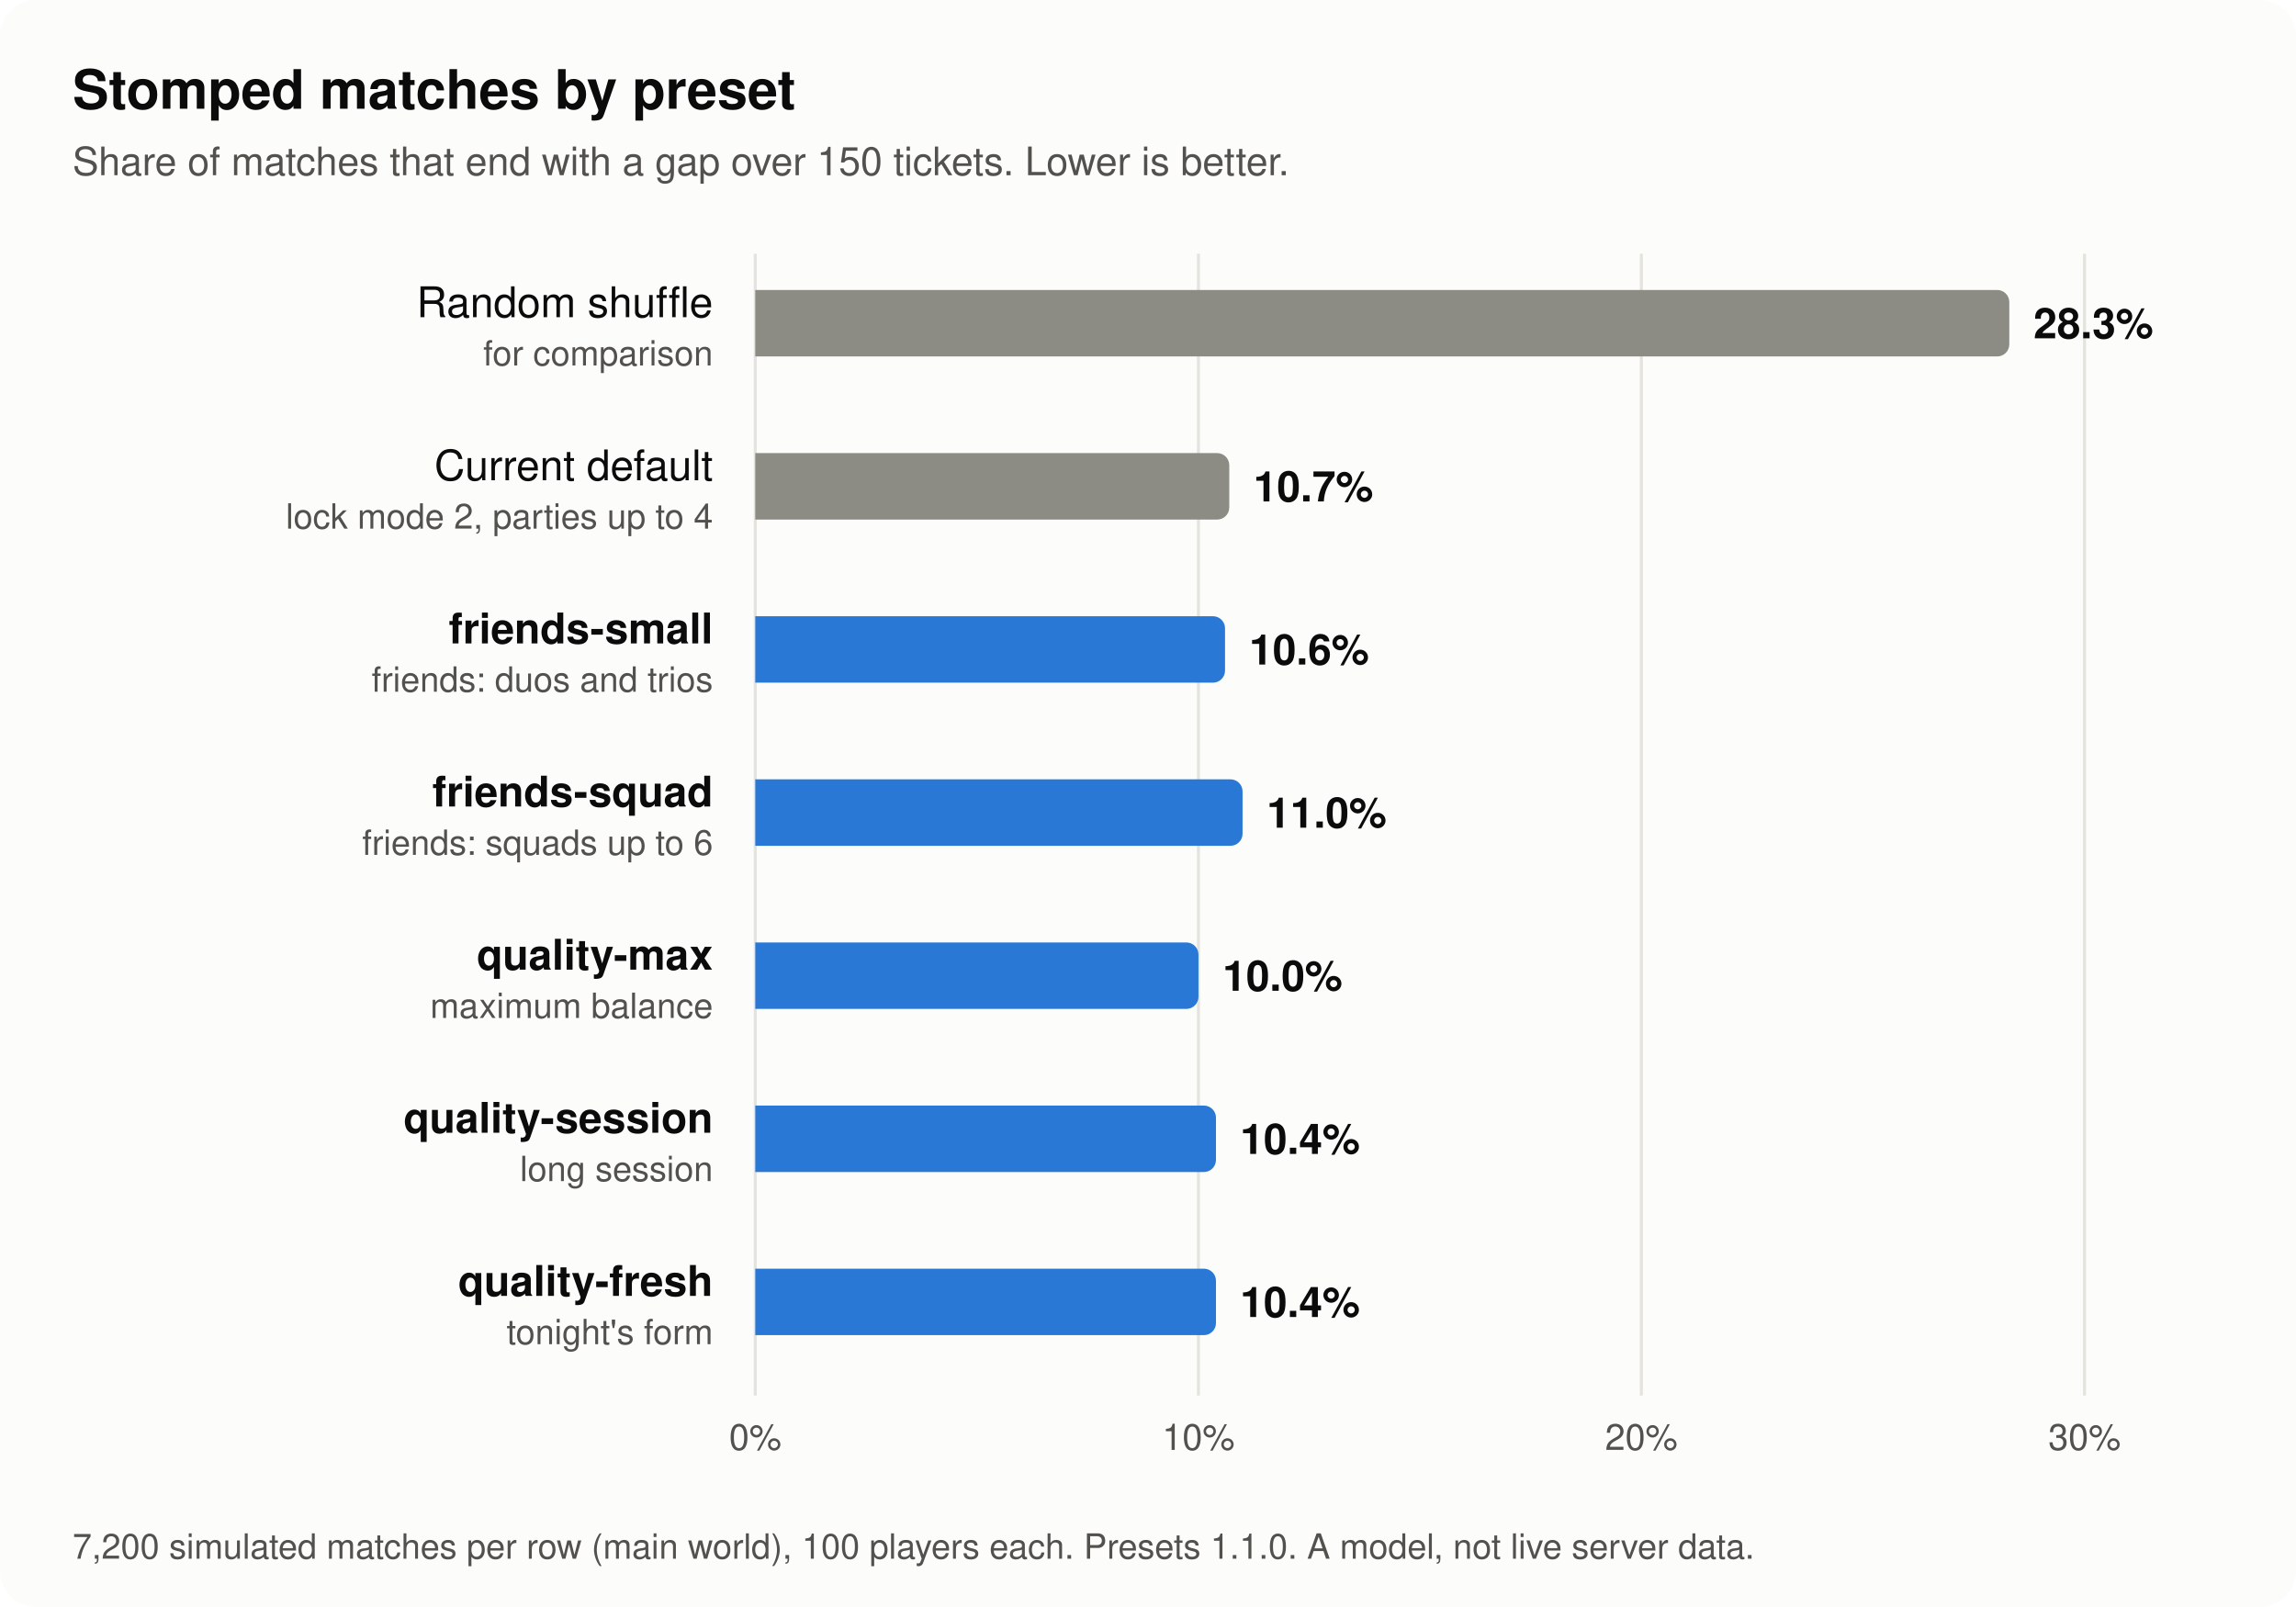
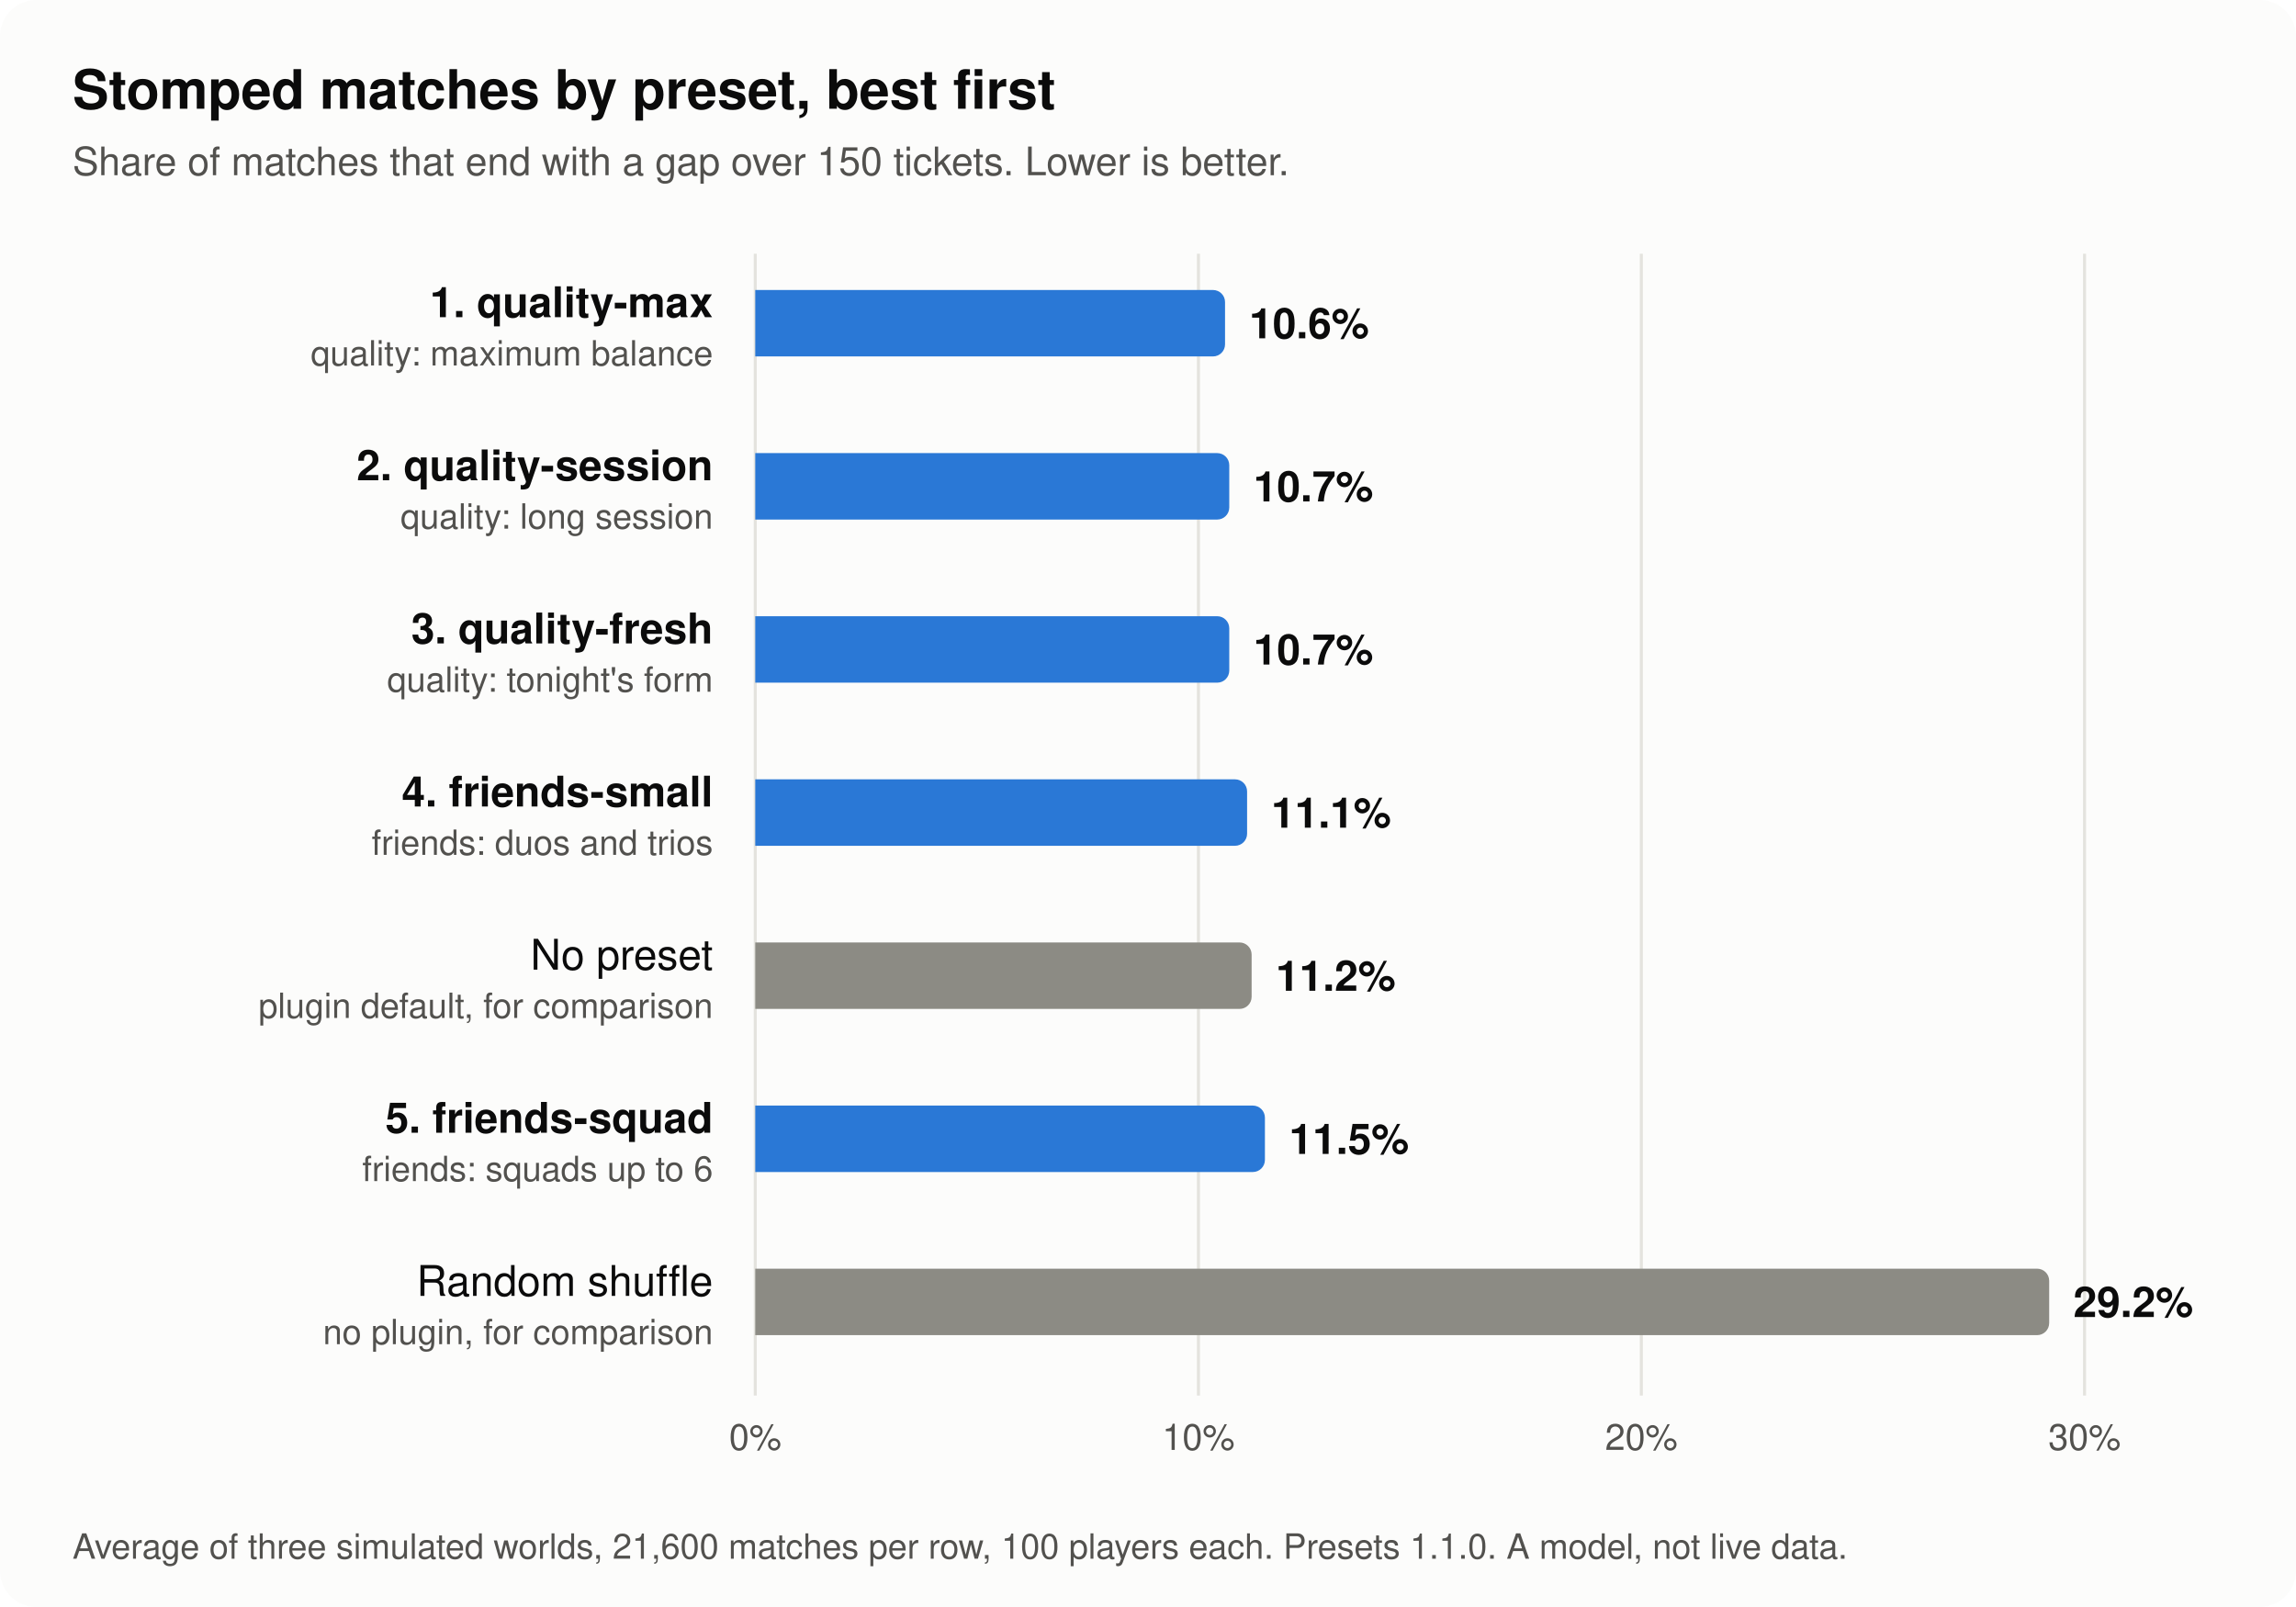
<svg xmlns="http://www.w3.org/2000/svg" viewBox="0 0 760 532" width="760" height="532" role="img" aria-labelledby="t d" font-family="-apple-system, 'Segoe UI', Helvetica, Arial, sans-serif">
  <rect width="760" height="532" rx="12" fill="#fcfcfb" />
-   <text x="24" y="36" font-size="18" font-weight="600" fill="#0b0b0b">Stomped matches by preset</text>
+   <text x="24" y="36" font-size="18" font-weight="600" fill="#0b0b0b">Stomped matches by preset, best first</text>
  <text x="24" y="58" font-size="13" fill="#52514e">Share of matches that end with a gap over 150 tickets. Lower is better.</text>
  <line x1="250.0" y1="84" x2="250.0" y2="462" stroke="#e4e3de" stroke-width="1" />
  <text x="250.0" y="480" font-size="12" text-anchor="middle" fill="#52514e">0%</text>
  <line x1="396.7" y1="84" x2="396.7" y2="462" stroke="#e4e3de" stroke-width="1" />
  <text x="396.7" y="480" font-size="12" text-anchor="middle" fill="#52514e">10%</text>
  <line x1="543.3" y1="84" x2="543.3" y2="462" stroke="#e4e3de" stroke-width="1" />
  <text x="543.3" y="480" font-size="12" text-anchor="middle" fill="#52514e">20%</text>
  <line x1="690.0" y1="84" x2="690.0" y2="462" stroke="#e4e3de" stroke-width="1" />
  <text x="690.0" y="480" font-size="12" text-anchor="middle" fill="#52514e">30%</text>
-   <text x="236" y="105" font-size="14" font-weight="400" text-anchor="end" fill="#0b0b0b">Random shuffle</text>
-   <text x="236" y="121" font-size="11.5" text-anchor="end" fill="#52514e">for comparison</text>
-   <path d="M250 96 h411.1 a4 4 0 0 1 4 4 v14 a4 4 0 0 1 -4 4 h-411.1 z" fill="#8c8b84" />
-   <text x="673.1" y="112" font-size="14" font-weight="600" fill="#0b0b0b">28.3%</text>
-   <text x="236" y="159" font-size="14" font-weight="400" text-anchor="end" fill="#0b0b0b">Current default</text>
-   <text x="236" y="175" font-size="11.5" text-anchor="end" fill="#52514e">lock mode 2, parties up to 4</text>
-   <path d="M250 150 h152.9 a4 4 0 0 1 4 4 v14 a4 4 0 0 1 -4 4 h-152.9 z" fill="#8c8b84" />
+   <text x="236" y="105" font-size="14" font-weight="600" text-anchor="end" fill="#0b0b0b">1. quality-max</text>
+   <text x="236" y="121" font-size="11.5" text-anchor="end" fill="#52514e">quality: maximum balance</text>
+   <path d="M250 96 h151.5 a4 4 0 0 1 4 4 v14 a4 4 0 0 1 -4 4 h-151.5 z" fill="#2a78d6" />
+   <text x="413.5" y="112" font-size="14" font-weight="600" fill="#0b0b0b">10.6%</text>
+   <text x="236" y="159" font-size="14" font-weight="600" text-anchor="end" fill="#0b0b0b">2. quality-session</text>
+   <text x="236" y="175" font-size="11.5" text-anchor="end" fill="#52514e">quality: long session</text>
+   <path d="M250 150 h152.9 a4 4 0 0 1 4 4 v14 a4 4 0 0 1 -4 4 h-152.9 z" fill="#2a78d6" />
  <text x="414.9" y="166" font-size="14" font-weight="600" fill="#0b0b0b">10.7%</text>
-   <text x="236" y="213" font-size="14" font-weight="600" text-anchor="end" fill="#0b0b0b">friends-small</text>
-   <text x="236" y="229" font-size="11.5" text-anchor="end" fill="#52514e">friends: duos and trios</text>
-   <path d="M250 204 h151.5 a4 4 0 0 1 4 4 v14 a4 4 0 0 1 -4 4 h-151.5 z" fill="#2a78d6" />
-   <text x="413.5" y="220" font-size="14" font-weight="600" fill="#0b0b0b">10.6%</text>
-   <text x="236" y="267" font-size="14" font-weight="600" text-anchor="end" fill="#0b0b0b">friends-squad</text>
-   <text x="236" y="283" font-size="11.5" text-anchor="end" fill="#52514e">friends: squads up to 6</text>
-   <path d="M250 258 h157.3 a4 4 0 0 1 4 4 v14 a4 4 0 0 1 -4 4 h-157.3 z" fill="#2a78d6" />
-   <text x="419.3" y="274" font-size="14" font-weight="600" fill="#0b0b0b">11.0%</text>
-   <text x="236" y="321" font-size="14" font-weight="600" text-anchor="end" fill="#0b0b0b">quality-max</text>
-   <text x="236" y="337" font-size="11.5" text-anchor="end" fill="#52514e">maximum balance</text>
-   <path d="M250 312 h142.7 a4 4 0 0 1 4 4 v14 a4 4 0 0 1 -4 4 h-142.7 z" fill="#2a78d6" />
-   <text x="404.7" y="328" font-size="14" font-weight="600" fill="#0b0b0b">10.0%</text>
-   <text x="236" y="375" font-size="14" font-weight="600" text-anchor="end" fill="#0b0b0b">quality-session</text>
-   <text x="236" y="391" font-size="11.5" text-anchor="end" fill="#52514e">long session</text>
-   <path d="M250 366 h148.5 a4 4 0 0 1 4 4 v14 a4 4 0 0 1 -4 4 h-148.5 z" fill="#2a78d6" />
-   <text x="410.5" y="382" font-size="14" font-weight="600" fill="#0b0b0b">10.4%</text>
-   <text x="236" y="429" font-size="14" font-weight="600" text-anchor="end" fill="#0b0b0b">quality-fresh</text>
-   <text x="236" y="445" font-size="11.5" text-anchor="end" fill="#52514e">tonight's form</text>
-   <path d="M250 420 h148.5 a4 4 0 0 1 4 4 v14 a4 4 0 0 1 -4 4 h-148.5 z" fill="#2a78d6" />
-   <text x="410.5" y="436" font-size="14" font-weight="600" fill="#0b0b0b">10.4%</text>
-   <text x="24" y="516" font-size="11.5" fill="#52514e">7,200 simulated matches per row (main world), 100 players each. Presets 1.1.0. A model, not live server data.</text>
+   <text x="236" y="213" font-size="14" font-weight="600" text-anchor="end" fill="#0b0b0b">3. quality-fresh</text>
+   <text x="236" y="229" font-size="11.5" text-anchor="end" fill="#52514e">quality: tonight's form</text>
+   <path d="M250 204 h152.9 a4 4 0 0 1 4 4 v14 a4 4 0 0 1 -4 4 h-152.9 z" fill="#2a78d6" />
+   <text x="414.9" y="220" font-size="14" font-weight="600" fill="#0b0b0b">10.7%</text>
+   <text x="236" y="267" font-size="14" font-weight="600" text-anchor="end" fill="#0b0b0b">4. friends-small</text>
+   <text x="236" y="283" font-size="11.5" text-anchor="end" fill="#52514e">friends: duos and trios</text>
+   <path d="M250 258 h158.8 a4 4 0 0 1 4 4 v14 a4 4 0 0 1 -4 4 h-158.8 z" fill="#2a78d6" />
+   <text x="420.8" y="274" font-size="14" font-weight="600" fill="#0b0b0b">11.1%</text>
+   <text x="236" y="321" font-size="14" font-weight="400" text-anchor="end" fill="#0b0b0b">No preset</text>
+   <text x="236" y="337" font-size="11.5" text-anchor="end" fill="#52514e">plugin default, for comparison</text>
+   <path d="M250 312 h160.3 a4 4 0 0 1 4 4 v14 a4 4 0 0 1 -4 4 h-160.3 z" fill="#8c8b84" />
+   <text x="422.3" y="328" font-size="14" font-weight="600" fill="#0b0b0b">11.2%</text>
+   <text x="236" y="375" font-size="14" font-weight="600" text-anchor="end" fill="#0b0b0b">5. friends-squad</text>
+   <text x="236" y="391" font-size="11.5" text-anchor="end" fill="#52514e">friends: squads up to 6</text>
+   <path d="M250 366 h164.7 a4 4 0 0 1 4 4 v14 a4 4 0 0 1 -4 4 h-164.7 z" fill="#2a78d6" />
+   <text x="426.7" y="382" font-size="14" font-weight="600" fill="#0b0b0b">11.5%</text>
+   <text x="236" y="429" font-size="14" font-weight="400" text-anchor="end" fill="#0b0b0b">Random shuffle</text>
+   <text x="236" y="445" font-size="11.5" text-anchor="end" fill="#52514e">no plugin, for comparison</text>
+   <path d="M250 420 h424.3 a4 4 0 0 1 4 4 v14 a4 4 0 0 1 -4 4 h-424.3 z" fill="#8c8b84" />
+   <text x="686.3" y="436" font-size="14" font-weight="600" fill="#0b0b0b">29.2%</text>
+   <text x="24" y="516" font-size="11.5" fill="#52514e">Average of three simulated worlds, 21,600 matches per row, 100 players each. Presets 1.1.0. A model, not live data.</text>
</svg>
